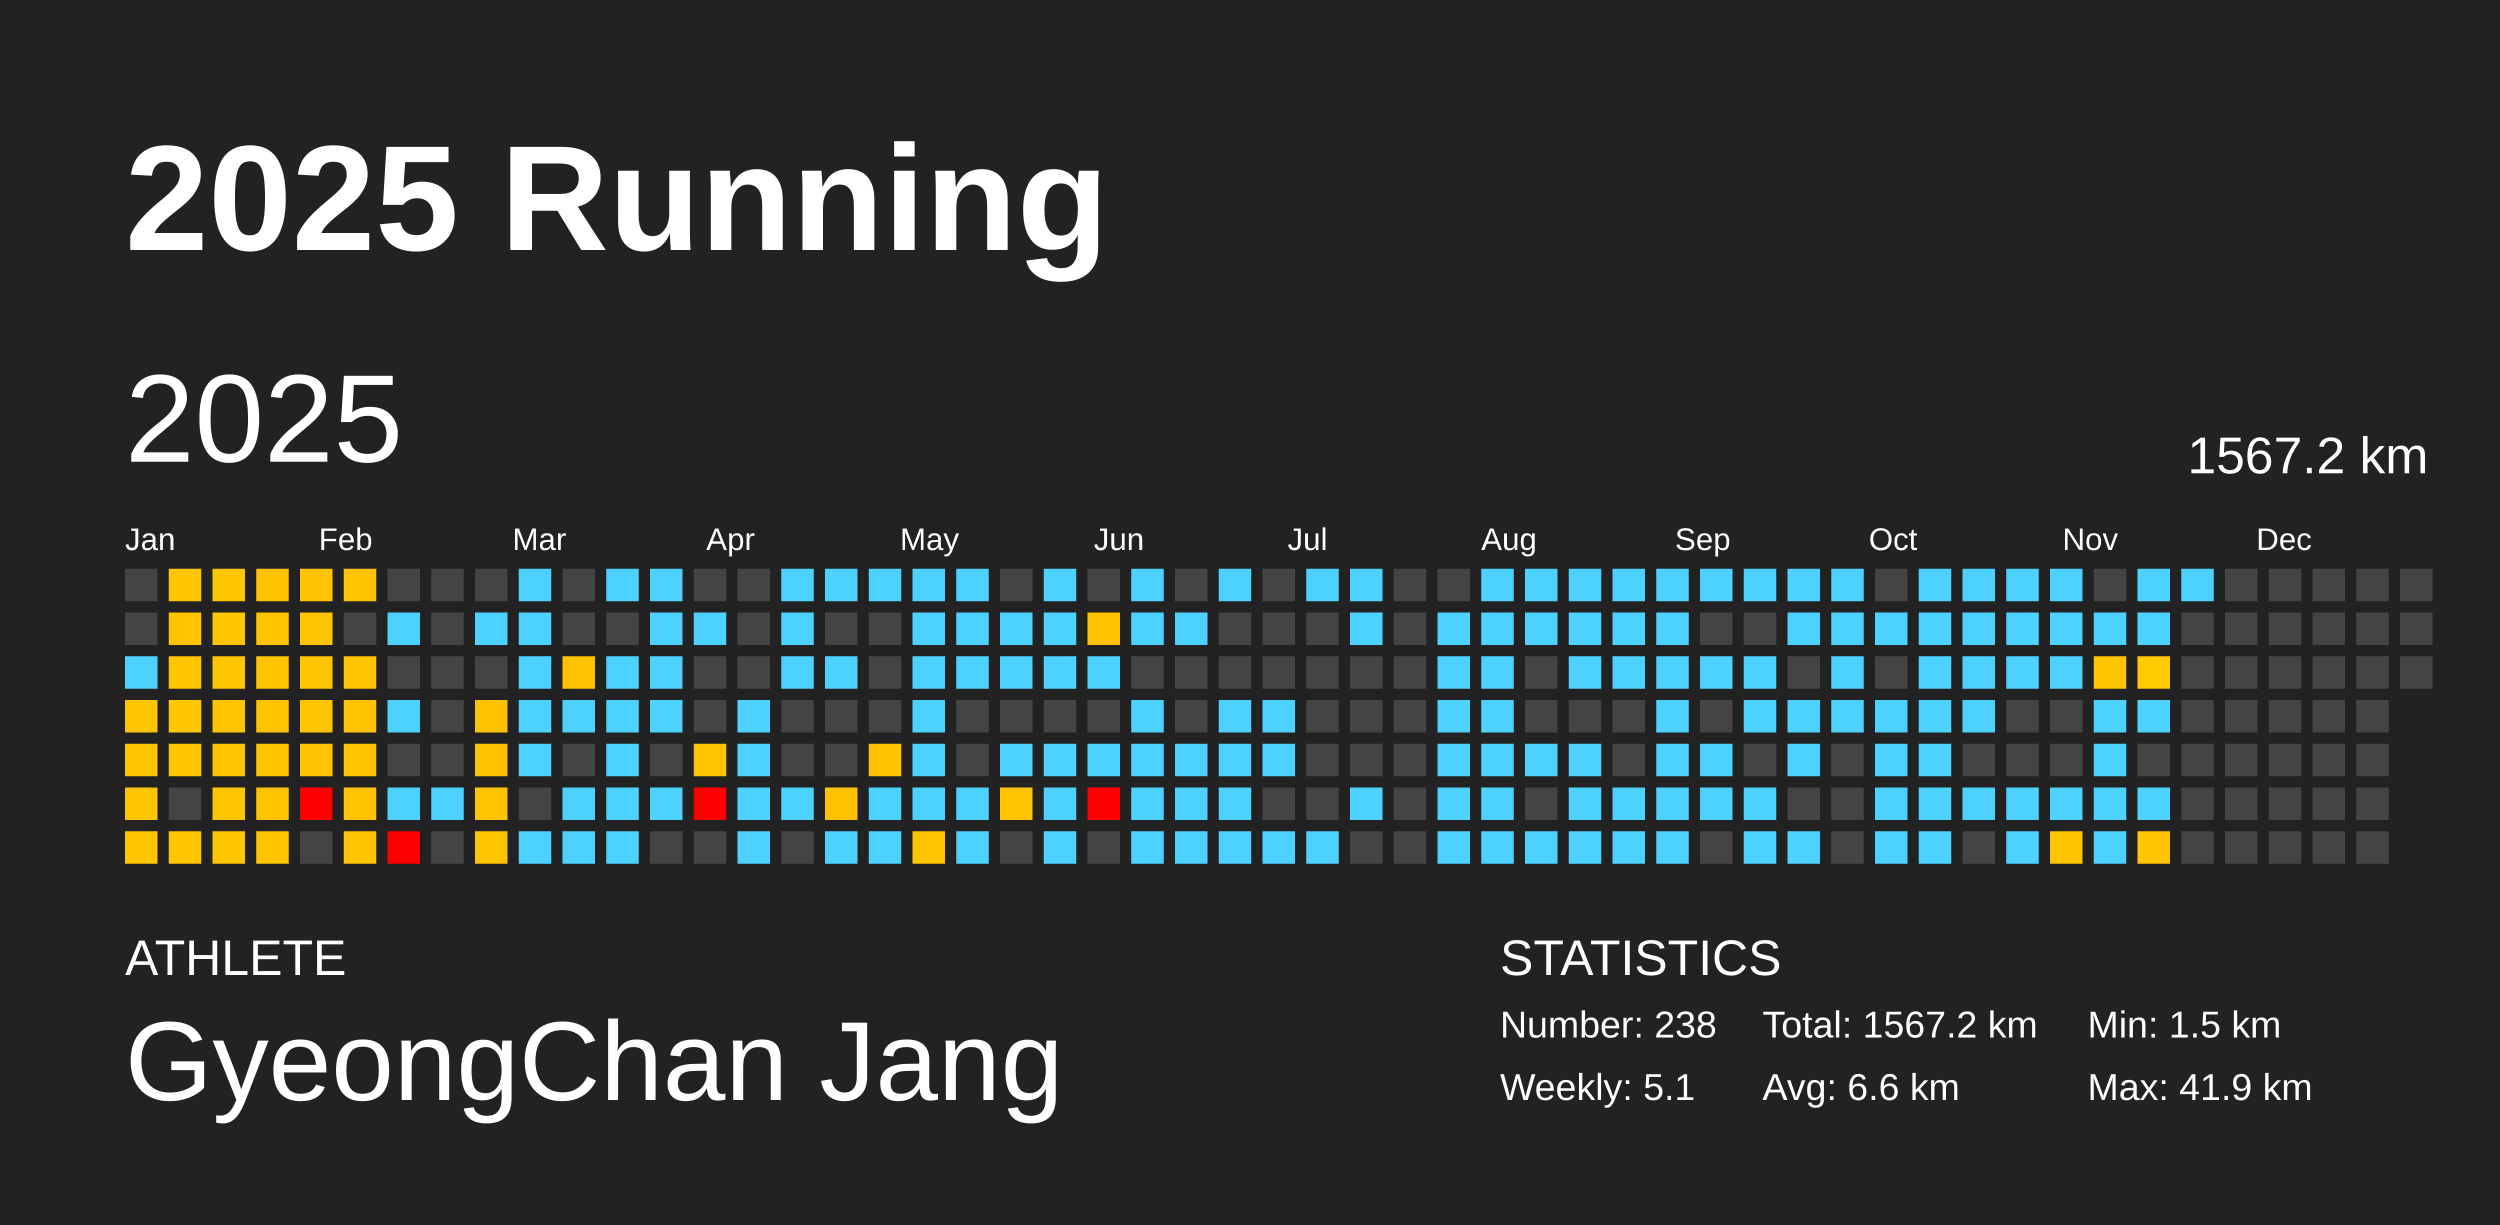
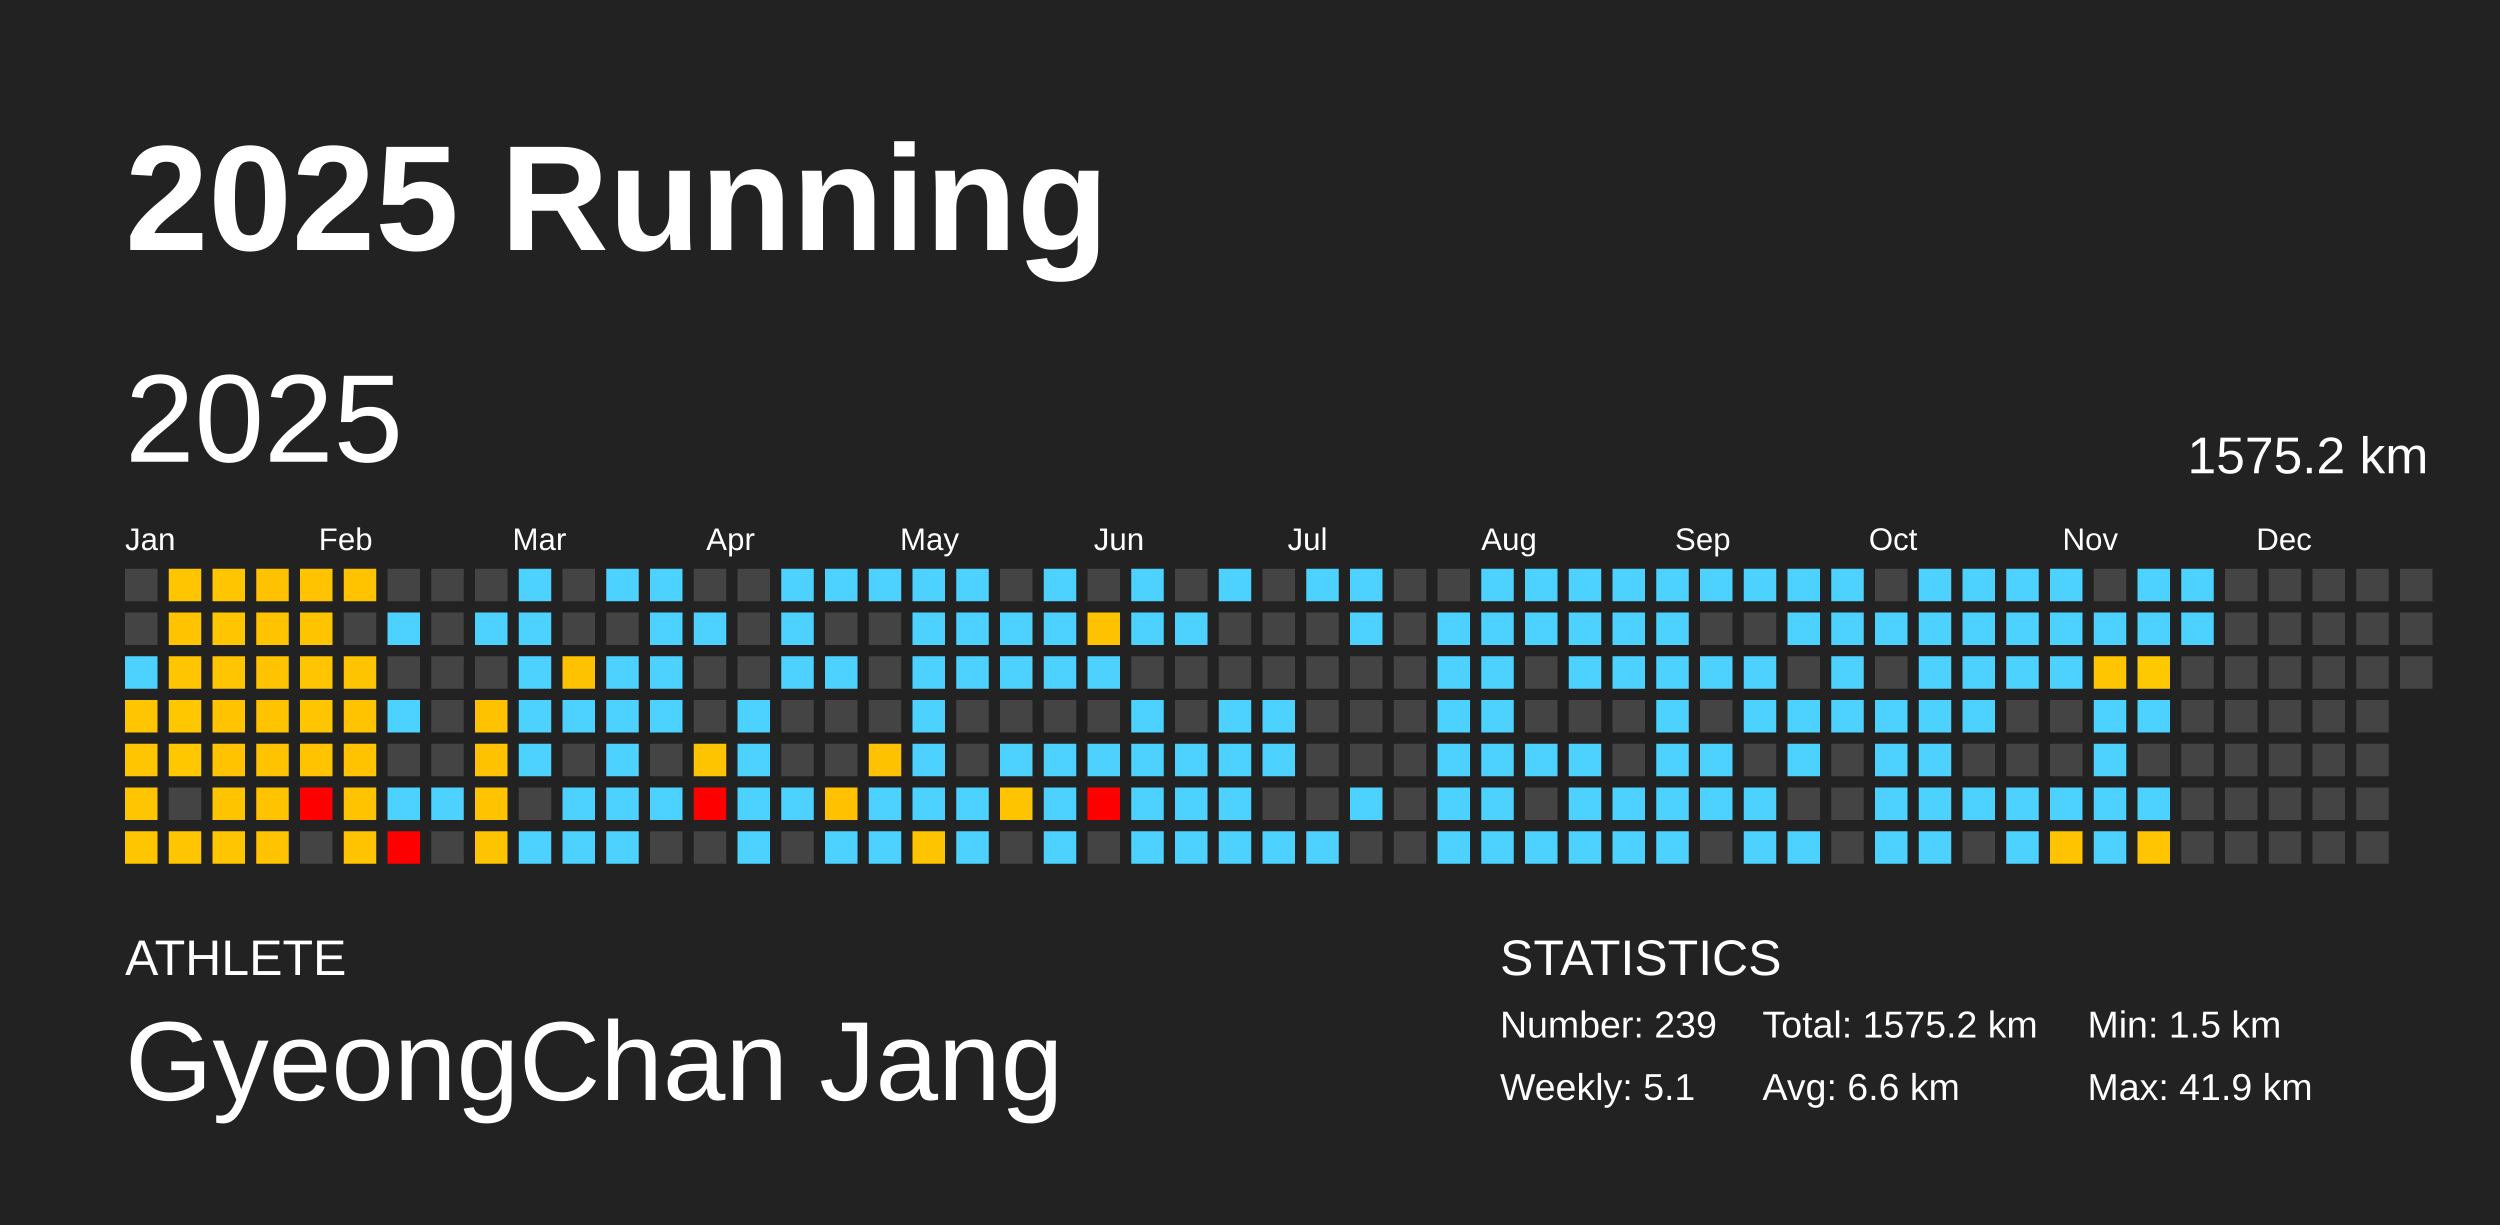
<svg xmlns="http://www.w3.org/2000/svg" baseProfile="full" height="98mm" version="1.1" viewBox="0,0,200,98" width="200mm">
  <defs />
  <rect fill="#222222" height="98" width="200" x="0" y="0" />
  <text fill="#FFFFFF" style="font-size:12px; font-family:Arial; font-weight:bold;" x="10" y="20">2025 Running</text>
  <text fill="#FFFFFF" style="font-size:4px; font-family:Arial" x="10" y="78">ATHLETE</text>
  <text fill="#FFFFFF" style="font-size:9px; font-family:Arial" x="10" y="88">GyeongChan Jang</text>
  <text fill="#FFFFFF" style="font-size:4px; font-family:Arial" x="120" y="78">STATISTICS</text>
-   <text fill="#FFFFFF" style="font-size:3px; font-family:Arial" x="120" y="83">Number: 238</text>
+   <text fill="#FFFFFF" style="font-size:3px; font-family:Arial" x="120" y="83">Number: 239</text>
  <text fill="#FFFFFF" style="font-size:3px; font-family:Arial" x="120" y="88">Weekly: 5.1</text>
-   <text fill="#FFFFFF" style="font-size:3px; font-family:Arial" x="141" y="83">Total: 1567.2 km</text>
+   <text fill="#FFFFFF" style="font-size:3px; font-family:Arial" x="141" y="83">Total: 1575.2 km</text>
  <text fill="#FFFFFF" style="font-size:3px; font-family:Arial" x="141" y="88">Avg: 6.6 km</text>
  <text fill="#FFFFFF" style="font-size:3px; font-family:Arial" x="167" y="83">Min: 1.5 km</text>
  <text fill="#FFFFFF" style="font-size:3px; font-family:Arial" x="167" y="88">Max: 41.9 km</text>
  <text dominant-baseline="hanging" fill="#FFFFFF" style="font-size:10.0px; font-family:Arial;" x="10" y="30">2025</text>
-   <text dominant-baseline="hanging" fill="#FFFFFF" style="font-size:4.125px; font-family:Arial;" x="175" y="35">1567.2 km</text>
+   <text dominant-baseline="hanging" fill="#FFFFFF" style="font-size:4.125px; font-family:Arial;" x="175" y="35">1575.2 km</text>
  <text fill="#FFFFFF" style="font-size:2.5px; font-family:Arial" x="10.0" y="44">Jan</text>
  <text fill="#FFFFFF" style="font-size:2.5px; font-family:Arial" x="25.5" y="44">Feb</text>
  <text fill="#FFFFFF" style="font-size:2.5px; font-family:Arial" x="41.0" y="44">Mar</text>
  <text fill="#FFFFFF" style="font-size:2.5px; font-family:Arial" x="56.5" y="44">Apr</text>
  <text fill="#FFFFFF" style="font-size:2.5px; font-family:Arial" x="72.0" y="44">May</text>
  <text fill="#FFFFFF" style="font-size:2.5px; font-family:Arial" x="87.5" y="44">Jun</text>
  <text fill="#FFFFFF" style="font-size:2.5px; font-family:Arial" x="103.0" y="44">Jul</text>
  <text fill="#FFFFFF" style="font-size:2.5px; font-family:Arial" x="118.5" y="44">Aug</text>
  <text fill="#FFFFFF" style="font-size:2.5px; font-family:Arial" x="134.0" y="44">Sep</text>
  <text fill="#FFFFFF" style="font-size:2.5px; font-family:Arial" x="149.5" y="44">Oct</text>
  <text fill="#FFFFFF" style="font-size:2.5px; font-family:Arial" x="165.0" y="44">Nov</text>
  <text fill="#FFFFFF" style="font-size:2.5px; font-family:Arial" x="180.5" y="44">Dec</text>
  <rect fill="#444444" height="2.6" width="2.6" x="10.0" y="45.5" />
  <rect fill="#444444" height="2.6" width="2.6" x="10.0" y="49.0" />
  <rect fill="#4dd2ff" height="2.6" width="2.6" x="10.0" y="52.5" />
  <rect fill="#ffc500" height="2.6" width="2.6" x="10.0" y="56.0" />
  <rect fill="#ffc500" height="2.6" width="2.6" x="10.0" y="59.5" />
  <rect fill="#ffc500" height="2.6" width="2.6" x="10.0" y="63.0" />
  <rect fill="#ffc600" height="2.6" width="2.6" x="10.0" y="66.5" />
  <rect fill="#ffc600" height="2.6" width="2.6" x="13.5" y="45.5" />
  <rect fill="#ffc300" height="2.6" width="2.6" x="13.5" y="49.0" />
  <rect fill="#ffc600" height="2.6" width="2.6" x="13.5" y="52.5" />
  <rect fill="#ffc700" height="2.6" width="2.6" x="13.5" y="56.0" />
  <rect fill="#ffc700" height="2.6" width="2.6" x="13.5" y="59.5" />
  <rect fill="#444444" height="2.6" width="2.6" x="13.5" y="63.0" />
  <rect fill="#ffc600" height="2.6" width="2.6" x="13.5" y="66.5" />
  <rect fill="#ffc600" height="2.6" width="2.6" x="17.0" y="45.5" />
  <rect fill="#ffc600" height="2.6" width="2.6" x="17.0" y="49.0" />
  <rect fill="#ffc500" height="2.6" width="2.6" x="17.0" y="52.5" />
  <rect fill="#ffc300" height="2.6" width="2.6" x="17.0" y="56.0" />
  <rect fill="#ffc300" height="2.6" width="2.6" x="17.0" y="59.5" />
  <rect fill="#ffc400" height="2.6" width="2.6" x="17.0" y="63.0" />
  <rect fill="#ffc600" height="2.6" width="2.6" x="17.0" y="66.5" />
  <rect fill="#ffc200" height="2.6" width="2.6" x="20.5" y="45.5" />
  <rect fill="#ffc300" height="2.6" width="2.6" x="20.5" y="49.0" />
  <rect fill="#ffc300" height="2.6" width="2.6" x="20.5" y="52.5" />
  <rect fill="#ffc300" height="2.6" width="2.6" x="20.5" y="56.0" />
  <rect fill="#ffc300" height="2.6" width="2.6" x="20.5" y="59.5" />
  <rect fill="#ffc300" height="2.6" width="2.6" x="20.5" y="63.0" />
  <rect fill="#ffc300" height="2.6" width="2.6" x="20.5" y="66.5" />
  <rect fill="#ffc300" height="2.6" width="2.6" x="24.0" y="45.5" />
  <rect fill="#ffc400" height="2.6" width="2.6" x="24.0" y="49.0" />
  <rect fill="#ffc500" height="2.6" width="2.6" x="24.0" y="52.5" />
  <rect fill="#ffc500" height="2.6" width="2.6" x="24.0" y="56.0" />
  <rect fill="#ffc300" height="2.6" width="2.6" x="24.0" y="59.5" />
  <rect fill="red" height="2.6" width="2.6" x="24.0" y="63.0" />
  <rect fill="#444444" height="2.6" width="2.6" x="24.0" y="66.5" />
  <rect fill="#ffc300" height="2.6" width="2.6" x="27.5" y="45.5" />
  <rect fill="#444444" height="2.6" width="2.6" x="27.5" y="49.0" />
  <rect fill="#ffc400" height="2.6" width="2.6" x="27.5" y="52.5" />
  <rect fill="#ffc300" height="2.6" width="2.6" x="27.5" y="56.0" />
  <rect fill="#ffc300" height="2.6" width="2.6" x="27.5" y="59.5" />
  <rect fill="#ffc300" height="2.6" width="2.6" x="27.5" y="63.0" />
  <rect fill="#ffc300" height="2.6" width="2.6" x="27.5" y="66.5" />
  <rect fill="#444444" height="2.6" width="2.6" x="31.0" y="45.5" />
  <rect fill="#4dd2ff" height="2.6" width="2.6" x="31.0" y="49.0" />
  <rect fill="#444444" height="2.6" width="2.6" x="31.0" y="52.5" />
  <rect fill="#4dd2ff" height="2.6" width="2.6" x="31.0" y="56.0" />
  <rect fill="#444444" height="2.6" width="2.6" x="31.0" y="59.5" />
  <rect fill="#4dd2ff" height="2.6" width="2.6" x="31.0" y="63.0" />
  <rect fill="red" height="2.6" width="2.6" x="31.0" y="66.5" />
  <rect fill="#444444" height="2.6" width="2.6" x="34.5" y="45.5" />
  <rect fill="#444444" height="2.6" width="2.6" x="34.5" y="49.0" />
  <rect fill="#444444" height="2.6" width="2.6" x="34.5" y="52.5" />
  <rect fill="#444444" height="2.6" width="2.6" x="34.5" y="56.0" />
  <rect fill="#444444" height="2.6" width="2.6" x="34.5" y="59.5" />
  <rect fill="#4dd2ff" height="2.6" width="2.6" x="34.5" y="63.0" />
  <rect fill="#444444" height="2.6" width="2.6" x="34.5" y="66.5" />
  <rect fill="#444444" height="2.6" width="2.6" x="38.0" y="45.5" />
  <rect fill="#4dd2ff" height="2.6" width="2.6" x="38.0" y="49.0" />
  <rect fill="#444444" height="2.6" width="2.6" x="38.0" y="52.5" />
  <rect fill="#ffc200" height="2.6" width="2.6" x="38.0" y="56.0" />
  <rect fill="#ffc200" height="2.6" width="2.6" x="38.0" y="59.5" />
  <rect fill="#ffc300" height="2.6" width="2.6" x="38.0" y="63.0" />
  <rect fill="#ffc400" height="2.6" width="2.6" x="38.0" y="66.5" />
  <rect fill="#4dd2ff" height="2.6" width="2.6" x="41.5" y="45.5" />
  <rect fill="#4dd2ff" height="2.6" width="2.6" x="41.5" y="49.0" />
  <rect fill="#4dd2ff" height="2.6" width="2.6" x="41.5" y="52.5" />
  <rect fill="#4dd2ff" height="2.6" width="2.6" x="41.5" y="56.0" />
  <rect fill="#4dd2ff" height="2.6" width="2.6" x="41.5" y="59.5" />
  <rect fill="#444444" height="2.6" width="2.6" x="41.5" y="63.0" />
  <rect fill="#4dd2ff" height="2.6" width="2.6" x="41.5" y="66.5" />
  <rect fill="#444444" height="2.6" width="2.6" x="45.0" y="45.5" />
  <rect fill="#444444" height="2.6" width="2.6" x="45.0" y="49.0" />
  <rect fill="#ffc200" height="2.6" width="2.6" x="45.0" y="52.5" />
  <rect fill="#4dd2ff" height="2.6" width="2.6" x="45.0" y="56.0" />
  <rect fill="#444444" height="2.6" width="2.6" x="45.0" y="59.5" />
  <rect fill="#4dd2ff" height="2.6" width="2.6" x="45.0" y="63.0" />
  <rect fill="#4dd2ff" height="2.6" width="2.6" x="45.0" y="66.5" />
  <rect fill="#4dd2ff" height="2.6" width="2.6" x="48.5" y="45.5" />
  <rect fill="#444444" height="2.6" width="2.6" x="48.5" y="49.0" />
  <rect fill="#4dd2ff" height="2.6" width="2.6" x="48.5" y="52.5" />
  <rect fill="#4dd2ff" height="2.6" width="2.6" x="48.5" y="56.0" />
  <rect fill="#4dd2ff" height="2.6" width="2.6" x="48.5" y="59.5" />
  <rect fill="#4dd2ff" height="2.6" width="2.6" x="48.5" y="63.0" />
  <rect fill="#4dd2ff" height="2.6" width="2.6" x="48.5" y="66.5" />
  <rect fill="#4dd2ff" height="2.6" width="2.6" x="52.0" y="45.5" />
  <rect fill="#4dd2ff" height="2.6" width="2.6" x="52.0" y="49.0" />
  <rect fill="#4dd2ff" height="2.6" width="2.6" x="52.0" y="52.5" />
  <rect fill="#4dd2ff" height="2.6" width="2.6" x="52.0" y="56.0" />
  <rect fill="#444444" height="2.6" width="2.6" x="52.0" y="59.5" />
  <rect fill="#4dd2ff" height="2.6" width="2.6" x="52.0" y="63.0" />
  <rect fill="#444444" height="2.6" width="2.6" x="52.0" y="66.5" />
  <rect fill="#444444" height="2.6" width="2.6" x="55.5" y="45.5" />
  <rect fill="#4dd2ff" height="2.6" width="2.6" x="55.5" y="49.0" />
  <rect fill="#444444" height="2.6" width="2.6" x="55.5" y="52.5" />
  <rect fill="#444444" height="2.6" width="2.6" x="55.5" y="56.0" />
  <rect fill="#ffc400" height="2.6" width="2.6" x="55.5" y="59.5" />
  <rect fill="red" height="2.6" width="2.6" x="55.5" y="63.0" />
  <rect fill="#444444" height="2.6" width="2.6" x="55.5" y="66.5" />
  <rect fill="#444444" height="2.6" width="2.6" x="59.0" y="45.5" />
  <rect fill="#444444" height="2.6" width="2.6" x="59.0" y="49.0" />
  <rect fill="#444444" height="2.6" width="2.6" x="59.0" y="52.5" />
  <rect fill="#4dd2ff" height="2.6" width="2.6" x="59.0" y="56.0" />
  <rect fill="#4dd2ff" height="2.6" width="2.6" x="59.0" y="59.5" />
  <rect fill="#4dd2ff" height="2.6" width="2.6" x="59.0" y="63.0" />
  <rect fill="#4dd2ff" height="2.6" width="2.6" x="59.0" y="66.5" />
  <rect fill="#4dd2ff" height="2.6" width="2.6" x="62.5" y="45.5" />
  <rect fill="#4dd2ff" height="2.6" width="2.6" x="62.5" y="49.0" />
  <rect fill="#4dd2ff" height="2.6" width="2.6" x="62.5" y="52.5" />
  <rect fill="#444444" height="2.6" width="2.6" x="62.5" y="56.0" />
  <rect fill="#444444" height="2.6" width="2.6" x="62.5" y="59.5" />
  <rect fill="#4dd2ff" height="2.6" width="2.6" x="62.5" y="63.0" />
  <rect fill="#444444" height="2.6" width="2.6" x="62.5" y="66.5" />
  <rect fill="#4dd2ff" height="2.6" width="2.6" x="66.0" y="45.5" />
  <rect fill="#444444" height="2.6" width="2.6" x="66.0" y="49.0" />
  <rect fill="#4dd2ff" height="2.6" width="2.6" x="66.0" y="52.5" />
  <rect fill="#444444" height="2.6" width="2.6" x="66.0" y="56.0" />
  <rect fill="#444444" height="2.6" width="2.6" x="66.0" y="59.5" />
  <rect fill="#ffc100" height="2.6" width="2.6" x="66.0" y="63.0" />
  <rect fill="#4dd2ff" height="2.6" width="2.6" x="66.0" y="66.5" />
  <rect fill="#4dd2ff" height="2.6" width="2.6" x="69.5" y="45.5" />
  <rect fill="#444444" height="2.6" width="2.6" x="69.5" y="49.0" />
  <rect fill="#444444" height="2.6" width="2.6" x="69.5" y="52.5" />
  <rect fill="#444444" height="2.6" width="2.6" x="69.5" y="56.0" />
  <rect fill="#ffc200" height="2.6" width="2.6" x="69.5" y="59.5" />
  <rect fill="#4dd2ff" height="2.6" width="2.6" x="69.5" y="63.0" />
  <rect fill="#4dd2ff" height="2.6" width="2.6" x="69.5" y="66.5" />
  <rect fill="#4dd2ff" height="2.6" width="2.6" x="73.0" y="45.5" />
  <rect fill="#4dd2ff" height="2.6" width="2.6" x="73.0" y="49.0" />
  <rect fill="#4dd2ff" height="2.6" width="2.6" x="73.0" y="52.5" />
  <rect fill="#4dd2ff" height="2.6" width="2.6" x="73.0" y="56.0" />
  <rect fill="#4dd2ff" height="2.6" width="2.6" x="73.0" y="59.5" />
  <rect fill="#4dd2ff" height="2.6" width="2.6" x="73.0" y="63.0" />
  <rect fill="#ffc400" height="2.6" width="2.6" x="73.0" y="66.5" />
  <rect fill="#4dd2ff" height="2.6" width="2.6" x="76.5" y="45.5" />
  <rect fill="#4dd2ff" height="2.6" width="2.6" x="76.5" y="49.0" />
  <rect fill="#4dd2ff" height="2.6" width="2.6" x="76.5" y="52.5" />
  <rect fill="#444444" height="2.6" width="2.6" x="76.5" y="56.0" />
  <rect fill="#444444" height="2.6" width="2.6" x="76.5" y="59.5" />
  <rect fill="#4dd2ff" height="2.6" width="2.6" x="76.5" y="63.0" />
  <rect fill="#4dd2ff" height="2.6" width="2.6" x="76.5" y="66.5" />
  <rect fill="#444444" height="2.6" width="2.6" x="80.0" y="45.5" />
  <rect fill="#4dd2ff" height="2.6" width="2.6" x="80.0" y="49.0" />
  <rect fill="#4dd2ff" height="2.6" width="2.6" x="80.0" y="52.5" />
  <rect fill="#444444" height="2.6" width="2.6" x="80.0" y="56.0" />
  <rect fill="#4dd2ff" height="2.6" width="2.6" x="80.0" y="59.5" />
  <rect fill="#ffc400" height="2.6" width="2.6" x="80.0" y="63.0" />
  <rect fill="#444444" height="2.6" width="2.6" x="80.0" y="66.5" />
  <rect fill="#4dd2ff" height="2.6" width="2.6" x="83.5" y="45.5" />
  <rect fill="#4dd2ff" height="2.6" width="2.6" x="83.5" y="49.0" />
  <rect fill="#4dd2ff" height="2.6" width="2.6" x="83.5" y="52.5" />
  <rect fill="#444444" height="2.6" width="2.6" x="83.5" y="56.0" />
  <rect fill="#4dd2ff" height="2.6" width="2.6" x="83.5" y="59.5" />
  <rect fill="#4dd2ff" height="2.6" width="2.6" x="83.5" y="63.0" />
  <rect fill="#4dd2ff" height="2.6" width="2.6" x="83.5" y="66.5" />
  <rect fill="#444444" height="2.6" width="2.6" x="87.0" y="45.5" />
  <rect fill="#ffc200" height="2.6" width="2.6" x="87.0" y="49.0" />
  <rect fill="#4dd2ff" height="2.6" width="2.6" x="87.0" y="52.5" />
  <rect fill="#444444" height="2.6" width="2.6" x="87.0" y="56.0" />
  <rect fill="#4dd2ff" height="2.6" width="2.6" x="87.0" y="59.5" />
  <rect fill="red" height="2.6" width="2.6" x="87.0" y="63.0" />
  <rect fill="#444444" height="2.6" width="2.6" x="87.0" y="66.5" />
  <rect fill="#4dd2ff" height="2.6" width="2.6" x="90.5" y="45.5" />
  <rect fill="#4dd2ff" height="2.6" width="2.6" x="90.5" y="49.0" />
  <rect fill="#444444" height="2.6" width="2.6" x="90.5" y="52.5" />
  <rect fill="#4dd2ff" height="2.6" width="2.6" x="90.5" y="56.0" />
  <rect fill="#4dd2ff" height="2.6" width="2.6" x="90.5" y="59.5" />
  <rect fill="#4dd2ff" height="2.6" width="2.6" x="90.5" y="63.0" />
  <rect fill="#4dd2ff" height="2.6" width="2.6" x="90.5" y="66.5" />
  <rect fill="#444444" height="2.6" width="2.6" x="94.0" y="45.5" />
  <rect fill="#4dd2ff" height="2.6" width="2.6" x="94.0" y="49.0" />
  <rect fill="#444444" height="2.6" width="2.6" x="94.0" y="52.5" />
  <rect fill="#444444" height="2.6" width="2.6" x="94.0" y="56.0" />
  <rect fill="#4dd2ff" height="2.6" width="2.6" x="94.0" y="59.5" />
  <rect fill="#4dd2ff" height="2.6" width="2.6" x="94.0" y="63.0" />
  <rect fill="#4dd2ff" height="2.6" width="2.6" x="94.0" y="66.5" />
  <rect fill="#4dd2ff" height="2.6" width="2.6" x="97.5" y="45.5" />
  <rect fill="#444444" height="2.6" width="2.6" x="97.5" y="49.0" />
  <rect fill="#444444" height="2.6" width="2.6" x="97.5" y="52.5" />
  <rect fill="#4dd2ff" height="2.6" width="2.6" x="97.5" y="56.0" />
  <rect fill="#4dd2ff" height="2.6" width="2.6" x="97.5" y="59.5" />
  <rect fill="#4dd2ff" height="2.6" width="2.6" x="97.5" y="63.0" />
  <rect fill="#4dd2ff" height="2.6" width="2.6" x="97.5" y="66.5" />
  <rect fill="#444444" height="2.6" width="2.6" x="101.0" y="45.5" />
  <rect fill="#444444" height="2.6" width="2.6" x="101.0" y="49.0" />
  <rect fill="#444444" height="2.6" width="2.6" x="101.0" y="52.5" />
  <rect fill="#4dd2ff" height="2.6" width="2.6" x="101.0" y="56.0" />
  <rect fill="#4dd2ff" height="2.6" width="2.6" x="101.0" y="59.5" />
  <rect fill="#444444" height="2.6" width="2.6" x="101.0" y="63.0" />
  <rect fill="#4dd2ff" height="2.6" width="2.6" x="101.0" y="66.5" />
  <rect fill="#4dd2ff" height="2.6" width="2.6" x="104.5" y="45.5" />
  <rect fill="#444444" height="2.6" width="2.6" x="104.5" y="49.0" />
  <rect fill="#444444" height="2.6" width="2.6" x="104.5" y="52.5" />
  <rect fill="#444444" height="2.6" width="2.6" x="104.5" y="56.0" />
  <rect fill="#444444" height="2.6" width="2.6" x="104.5" y="59.5" />
  <rect fill="#444444" height="2.6" width="2.6" x="104.5" y="63.0" />
  <rect fill="#4dd2ff" height="2.6" width="2.6" x="104.5" y="66.5" />
  <rect fill="#4dd2ff" height="2.6" width="2.6" x="108.0" y="45.5" />
  <rect fill="#4dd2ff" height="2.6" width="2.6" x="108.0" y="49.0" />
  <rect fill="#444444" height="2.6" width="2.6" x="108.0" y="52.5" />
  <rect fill="#444444" height="2.6" width="2.6" x="108.0" y="56.0" />
  <rect fill="#444444" height="2.6" width="2.6" x="108.0" y="59.5" />
  <rect fill="#4dd2ff" height="2.6" width="2.6" x="108.0" y="63.0" />
  <rect fill="#444444" height="2.6" width="2.6" x="108.0" y="66.5" />
  <rect fill="#444444" height="2.6" width="2.6" x="111.5" y="45.5" />
  <rect fill="#444444" height="2.6" width="2.6" x="111.5" y="49.0" />
  <rect fill="#444444" height="2.6" width="2.6" x="111.5" y="52.5" />
  <rect fill="#444444" height="2.6" width="2.6" x="111.5" y="56.0" />
  <rect fill="#444444" height="2.6" width="2.6" x="111.5" y="59.5" />
  <rect fill="#444444" height="2.6" width="2.6" x="111.5" y="63.0" />
  <rect fill="#444444" height="2.6" width="2.6" x="111.5" y="66.5" />
  <rect fill="#444444" height="2.6" width="2.6" x="115.0" y="45.5" />
  <rect fill="#4dd2ff" height="2.6" width="2.6" x="115.0" y="49.0" />
  <rect fill="#4dd2ff" height="2.6" width="2.6" x="115.0" y="52.5" />
  <rect fill="#4dd2ff" height="2.6" width="2.6" x="115.0" y="56.0" />
  <rect fill="#4dd2ff" height="2.6" width="2.6" x="115.0" y="59.5" />
  <rect fill="#4dd2ff" height="2.6" width="2.6" x="115.0" y="63.0" />
  <rect fill="#4dd2ff" height="2.6" width="2.6" x="115.0" y="66.5" />
  <rect fill="#4dd2ff" height="2.6" width="2.6" x="118.5" y="45.5" />
  <rect fill="#4dd2ff" height="2.6" width="2.6" x="118.5" y="49.0" />
  <rect fill="#4dd2ff" height="2.6" width="2.6" x="118.5" y="52.5" />
  <rect fill="#4dd2ff" height="2.6" width="2.6" x="118.5" y="56.0" />
  <rect fill="#4dd2ff" height="2.6" width="2.6" x="118.5" y="59.5" />
  <rect fill="#4dd2ff" height="2.6" width="2.6" x="118.5" y="63.0" />
  <rect fill="#4dd2ff" height="2.6" width="2.6" x="118.5" y="66.5" />
  <rect fill="#4dd2ff" height="2.6" width="2.6" x="122.0" y="45.5" />
  <rect fill="#4dd2ff" height="2.6" width="2.6" x="122.0" y="49.0" />
  <rect fill="#444444" height="2.6" width="2.6" x="122.0" y="52.5" />
  <rect fill="#444444" height="2.6" width="2.6" x="122.0" y="56.0" />
  <rect fill="#4dd2ff" height="2.6" width="2.6" x="122.0" y="59.5" />
  <rect fill="#444444" height="2.6" width="2.6" x="122.0" y="63.0" />
  <rect fill="#4dd2ff" height="2.6" width="2.6" x="122.0" y="66.5" />
  <rect fill="#4dd2ff" height="2.6" width="2.6" x="125.5" y="45.5" />
  <rect fill="#4dd2ff" height="2.6" width="2.6" x="125.5" y="49.0" />
  <rect fill="#4dd2ff" height="2.6" width="2.6" x="125.5" y="52.5" />
  <rect fill="#444444" height="2.6" width="2.6" x="125.5" y="56.0" />
  <rect fill="#4dd2ff" height="2.6" width="2.6" x="125.5" y="59.5" />
  <rect fill="#4dd2ff" height="2.6" width="2.6" x="125.5" y="63.0" />
  <rect fill="#4dd2ff" height="2.6" width="2.6" x="125.5" y="66.5" />
  <rect fill="#4dd2ff" height="2.6" width="2.6" x="129.0" y="45.5" />
  <rect fill="#4dd2ff" height="2.6" width="2.6" x="129.0" y="49.0" />
  <rect fill="#4dd2ff" height="2.6" width="2.6" x="129.0" y="52.5" />
  <rect fill="#444444" height="2.6" width="2.6" x="129.0" y="56.0" />
  <rect fill="#444444" height="2.6" width="2.6" x="129.0" y="59.5" />
  <rect fill="#4dd2ff" height="2.6" width="2.6" x="129.0" y="63.0" />
  <rect fill="#4dd2ff" height="2.6" width="2.6" x="129.0" y="66.5" />
  <rect fill="#4dd2ff" height="2.6" width="2.6" x="132.5" y="45.5" />
  <rect fill="#4dd2ff" height="2.6" width="2.6" x="132.5" y="49.0" />
  <rect fill="#4dd2ff" height="2.6" width="2.6" x="132.5" y="52.5" />
  <rect fill="#4dd2ff" height="2.6" width="2.6" x="132.5" y="56.0" />
  <rect fill="#4dd2ff" height="2.6" width="2.6" x="132.5" y="59.5" />
  <rect fill="#4dd2ff" height="2.6" width="2.6" x="132.5" y="63.0" />
  <rect fill="#4dd2ff" height="2.6" width="2.6" x="132.5" y="66.5" />
  <rect fill="#4dd2ff" height="2.6" width="2.6" x="136.0" y="45.5" />
  <rect fill="#444444" height="2.6" width="2.6" x="136.0" y="49.0" />
  <rect fill="#4dd2ff" height="2.6" width="2.6" x="136.0" y="52.5" />
  <rect fill="#444444" height="2.6" width="2.6" x="136.0" y="56.0" />
  <rect fill="#4dd2ff" height="2.6" width="2.6" x="136.0" y="59.5" />
  <rect fill="#4dd2ff" height="2.6" width="2.6" x="136.0" y="63.0" />
  <rect fill="#444444" height="2.6" width="2.6" x="136.0" y="66.5" />
  <rect fill="#4dd2ff" height="2.6" width="2.6" x="139.5" y="45.5" />
  <rect fill="#444444" height="2.6" width="2.6" x="139.5" y="49.0" />
  <rect fill="#4dd2ff" height="2.6" width="2.6" x="139.5" y="52.5" />
  <rect fill="#4dd2ff" height="2.6" width="2.6" x="139.5" y="56.0" />
  <rect fill="#444444" height="2.6" width="2.6" x="139.5" y="59.5" />
  <rect fill="#4dd2ff" height="2.6" width="2.6" x="139.5" y="63.0" />
  <rect fill="#4dd2ff" height="2.6" width="2.6" x="139.5" y="66.5" />
  <rect fill="#4dd2ff" height="2.6" width="2.6" x="143.0" y="45.5" />
  <rect fill="#4dd2ff" height="2.6" width="2.6" x="143.0" y="49.0" />
  <rect fill="#444444" height="2.6" width="2.6" x="143.0" y="52.5" />
  <rect fill="#4dd2ff" height="2.6" width="2.6" x="143.0" y="56.0" />
  <rect fill="#4dd2ff" height="2.6" width="2.6" x="143.0" y="59.5" />
  <rect fill="#444444" height="2.6" width="2.6" x="143.0" y="63.0" />
  <rect fill="#4dd2ff" height="2.6" width="2.6" x="143.0" y="66.5" />
  <rect fill="#4dd2ff" height="2.6" width="2.6" x="146.5" y="45.5" />
  <rect fill="#4dd2ff" height="2.6" width="2.6" x="146.5" y="49.0" />
  <rect fill="#4dd2ff" height="2.6" width="2.6" x="146.5" y="52.5" />
  <rect fill="#4dd2ff" height="2.6" width="2.6" x="146.5" y="56.0" />
  <rect fill="#444444" height="2.6" width="2.6" x="146.5" y="59.5" />
  <rect fill="#444444" height="2.6" width="2.6" x="146.5" y="63.0" />
  <rect fill="#444444" height="2.6" width="2.6" x="146.5" y="66.5" />
  <rect fill="#444444" height="2.6" width="2.6" x="150.0" y="45.5" />
  <rect fill="#4dd2ff" height="2.6" width="2.6" x="150.0" y="49.0" />
  <rect fill="#444444" height="2.6" width="2.6" x="150.0" y="52.5" />
  <rect fill="#4dd2ff" height="2.6" width="2.6" x="150.0" y="56.0" />
  <rect fill="#4dd2ff" height="2.6" width="2.6" x="150.0" y="59.5" />
  <rect fill="#4dd2ff" height="2.6" width="2.6" x="150.0" y="63.0" />
  <rect fill="#4dd2ff" height="2.6" width="2.6" x="150.0" y="66.5" />
  <rect fill="#4dd2ff" height="2.6" width="2.6" x="153.5" y="45.5" />
  <rect fill="#4dd2ff" height="2.6" width="2.6" x="153.5" y="49.0" />
  <rect fill="#4dd2ff" height="2.6" width="2.6" x="153.5" y="52.5" />
  <rect fill="#4dd2ff" height="2.6" width="2.6" x="153.5" y="56.0" />
  <rect fill="#4dd2ff" height="2.6" width="2.6" x="153.5" y="59.5" />
  <rect fill="#4dd2ff" height="2.6" width="2.6" x="153.5" y="63.0" />
  <rect fill="#4dd2ff" height="2.6" width="2.6" x="153.5" y="66.5" />
  <rect fill="#4dd2ff" height="2.6" width="2.6" x="157.0" y="45.5" />
  <rect fill="#4dd2ff" height="2.6" width="2.6" x="157.0" y="49.0" />
  <rect fill="#4dd2ff" height="2.6" width="2.6" x="157.0" y="52.5" />
  <rect fill="#4dd2ff" height="2.6" width="2.6" x="157.0" y="56.0" />
  <rect fill="#444444" height="2.6" width="2.6" x="157.0" y="59.5" />
  <rect fill="#4dd2ff" height="2.6" width="2.6" x="157.0" y="63.0" />
  <rect fill="#444444" height="2.6" width="2.6" x="157.0" y="66.5" />
  <rect fill="#4dd2ff" height="2.6" width="2.6" x="160.5" y="45.5" />
  <rect fill="#4dd2ff" height="2.6" width="2.6" x="160.5" y="49.0" />
  <rect fill="#4dd2ff" height="2.6" width="2.6" x="160.5" y="52.5" />
  <rect fill="#444444" height="2.6" width="2.6" x="160.5" y="56.0" />
  <rect fill="#444444" height="2.6" width="2.6" x="160.5" y="59.5" />
  <rect fill="#4dd2ff" height="2.6" width="2.6" x="160.5" y="63.0" />
  <rect fill="#4dd2ff" height="2.6" width="2.6" x="160.5" y="66.5" />
  <rect fill="#4dd2ff" height="2.6" width="2.6" x="164.0" y="45.5" />
  <rect fill="#4dd2ff" height="2.6" width="2.6" x="164.0" y="49.0" />
  <rect fill="#4dd2ff" height="2.6" width="2.6" x="164.0" y="52.5" />
  <rect fill="#444444" height="2.6" width="2.6" x="164.0" y="56.0" />
  <rect fill="#444444" height="2.6" width="2.6" x="164.0" y="59.5" />
  <rect fill="#4dd2ff" height="2.6" width="2.6" x="164.0" y="63.0" />
  <rect fill="#ffc300" height="2.6" width="2.6" x="164.0" y="66.5" />
  <rect fill="#444444" height="2.6" width="2.6" x="167.5" y="45.5" />
  <rect fill="#4dd2ff" height="2.6" width="2.6" x="167.5" y="49.0" />
  <rect fill="#ffc600" height="2.6" width="2.6" x="167.5" y="52.5" />
  <rect fill="#4dd2ff" height="2.6" width="2.6" x="167.5" y="56.0" />
  <rect fill="#4dd2ff" height="2.6" width="2.6" x="167.5" y="59.5" />
  <rect fill="#4dd2ff" height="2.6" width="2.6" x="167.5" y="63.0" />
  <rect fill="#4dd2ff" height="2.6" width="2.6" x="167.5" y="66.5" />
  <rect fill="#4dd2ff" height="2.6" width="2.6" x="171.0" y="45.5" />
  <rect fill="#4dd2ff" height="2.6" width="2.6" x="171.0" y="49.0" />
  <rect fill="#ffc900" height="2.6" width="2.6" x="171.0" y="52.5" />
  <rect fill="#4dd2ff" height="2.6" width="2.6" x="171.0" y="56.0" />
  <rect fill="#444444" height="2.6" width="2.6" x="171.0" y="59.5" />
  <rect fill="#4dd2ff" height="2.6" width="2.6" x="171.0" y="63.0" />
  <rect fill="#ffc500" height="2.6" width="2.6" x="171.0" y="66.5" />
  <rect fill="#4dd2ff" height="2.6" width="2.6" x="174.5" y="45.5" />
-   <rect fill="#444444" height="2.6" width="2.6" x="174.5" y="49.0" />
+   <rect fill="#4dd2ff" height="2.6" width="2.6" x="174.5" y="49.0" />
  <rect fill="#444444" height="2.6" width="2.6" x="174.5" y="52.5" />
  <rect fill="#444444" height="2.6" width="2.6" x="174.5" y="56.0" />
  <rect fill="#444444" height="2.6" width="2.6" x="174.5" y="59.5" />
  <rect fill="#444444" height="2.6" width="2.6" x="174.5" y="63.0" />
  <rect fill="#444444" height="2.6" width="2.6" x="174.5" y="66.5" />
  <rect fill="#444444" height="2.6" width="2.6" x="178.0" y="45.5" />
  <rect fill="#444444" height="2.6" width="2.6" x="178.0" y="49.0" />
  <rect fill="#444444" height="2.6" width="2.6" x="178.0" y="52.5" />
  <rect fill="#444444" height="2.6" width="2.6" x="178.0" y="56.0" />
  <rect fill="#444444" height="2.6" width="2.6" x="178.0" y="59.5" />
  <rect fill="#444444" height="2.6" width="2.6" x="178.0" y="63.0" />
  <rect fill="#444444" height="2.6" width="2.6" x="178.0" y="66.5" />
  <rect fill="#444444" height="2.6" width="2.6" x="181.5" y="45.5" />
  <rect fill="#444444" height="2.6" width="2.6" x="181.5" y="49.0" />
  <rect fill="#444444" height="2.6" width="2.6" x="181.5" y="52.5" />
  <rect fill="#444444" height="2.6" width="2.6" x="181.5" y="56.0" />
  <rect fill="#444444" height="2.6" width="2.6" x="181.5" y="59.5" />
  <rect fill="#444444" height="2.6" width="2.6" x="181.5" y="63.0" />
  <rect fill="#444444" height="2.6" width="2.6" x="181.5" y="66.5" />
  <rect fill="#444444" height="2.6" width="2.6" x="185.0" y="45.5" />
  <rect fill="#444444" height="2.6" width="2.6" x="185.0" y="49.0" />
  <rect fill="#444444" height="2.6" width="2.6" x="185.0" y="52.5" />
  <rect fill="#444444" height="2.6" width="2.6" x="185.0" y="56.0" />
  <rect fill="#444444" height="2.6" width="2.6" x="185.0" y="59.5" />
  <rect fill="#444444" height="2.6" width="2.6" x="185.0" y="63.0" />
  <rect fill="#444444" height="2.6" width="2.6" x="185.0" y="66.5" />
  <rect fill="#444444" height="2.6" width="2.6" x="188.5" y="45.5" />
  <rect fill="#444444" height="2.6" width="2.6" x="188.5" y="49.0" />
  <rect fill="#444444" height="2.6" width="2.6" x="188.5" y="52.5" />
  <rect fill="#444444" height="2.6" width="2.6" x="188.5" y="56.0" />
  <rect fill="#444444" height="2.6" width="2.6" x="188.5" y="59.5" />
  <rect fill="#444444" height="2.6" width="2.6" x="188.5" y="63.0" />
  <rect fill="#444444" height="2.6" width="2.6" x="188.5" y="66.5" />
  <rect fill="#444444" height="2.6" width="2.6" x="192.0" y="45.5" />
  <rect fill="#444444" height="2.6" width="2.6" x="192.0" y="49.0" />
  <rect fill="#444444" height="2.6" width="2.6" x="192.0" y="52.5" />
</svg>
